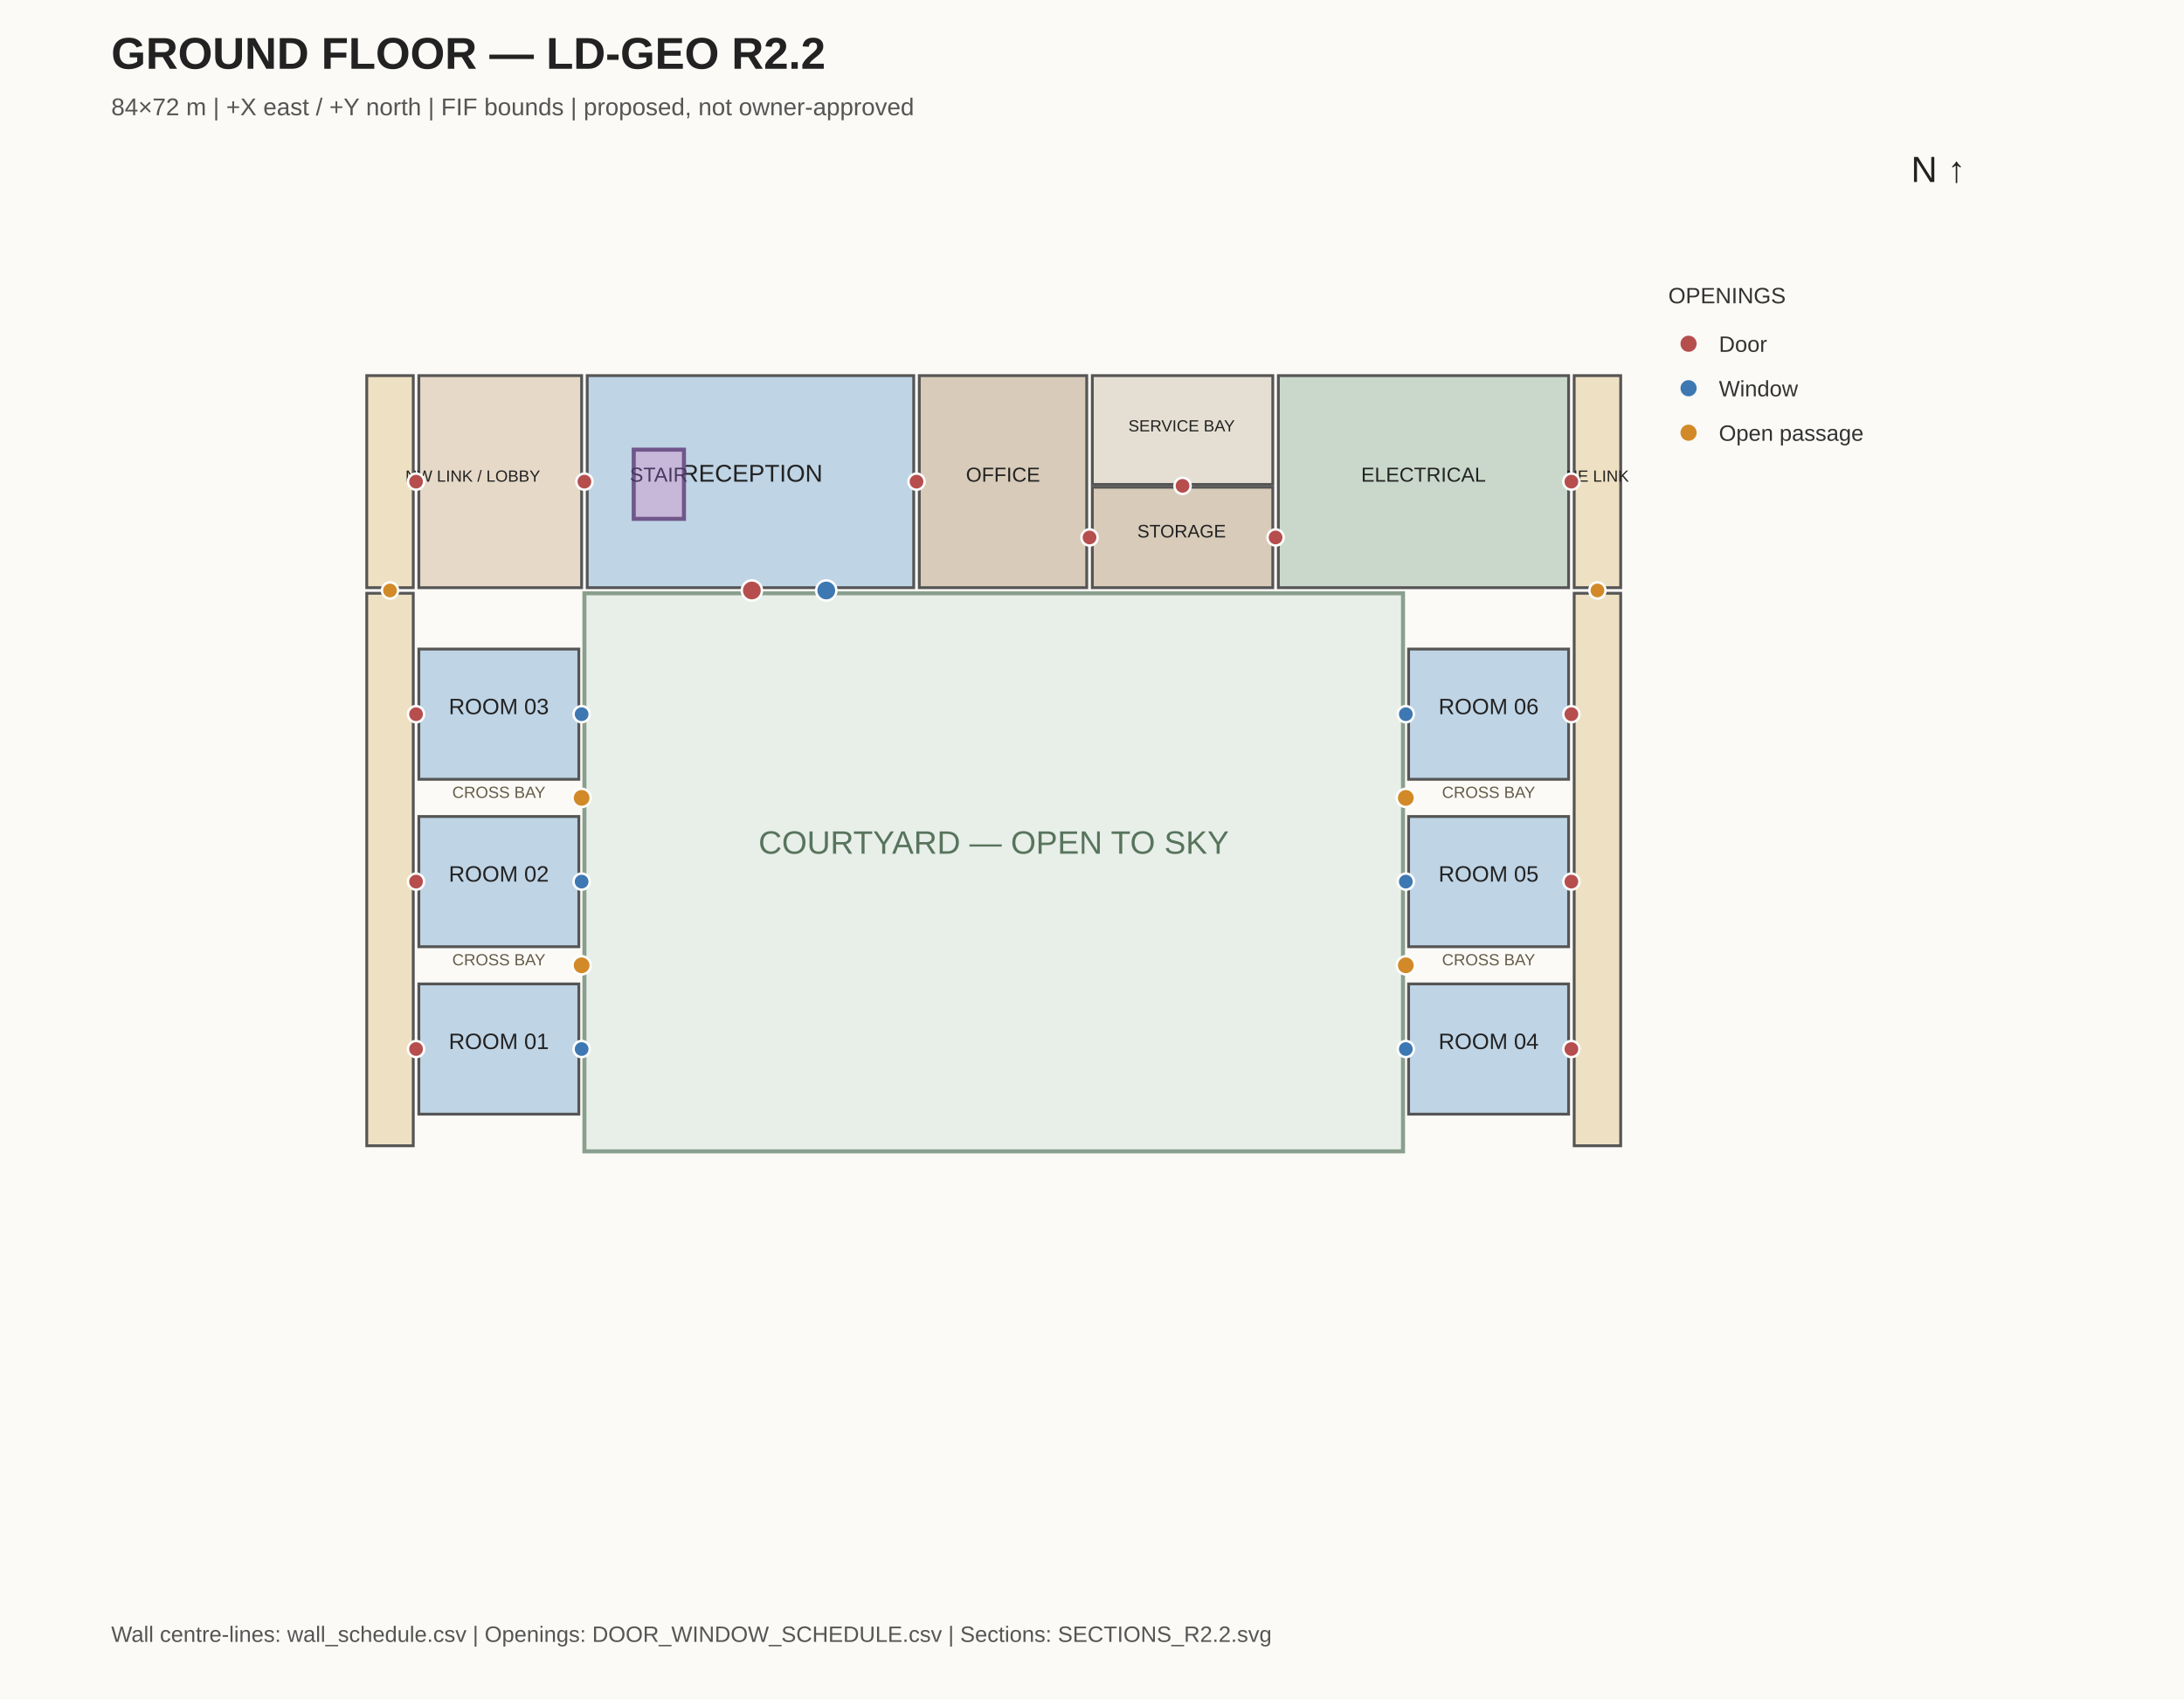
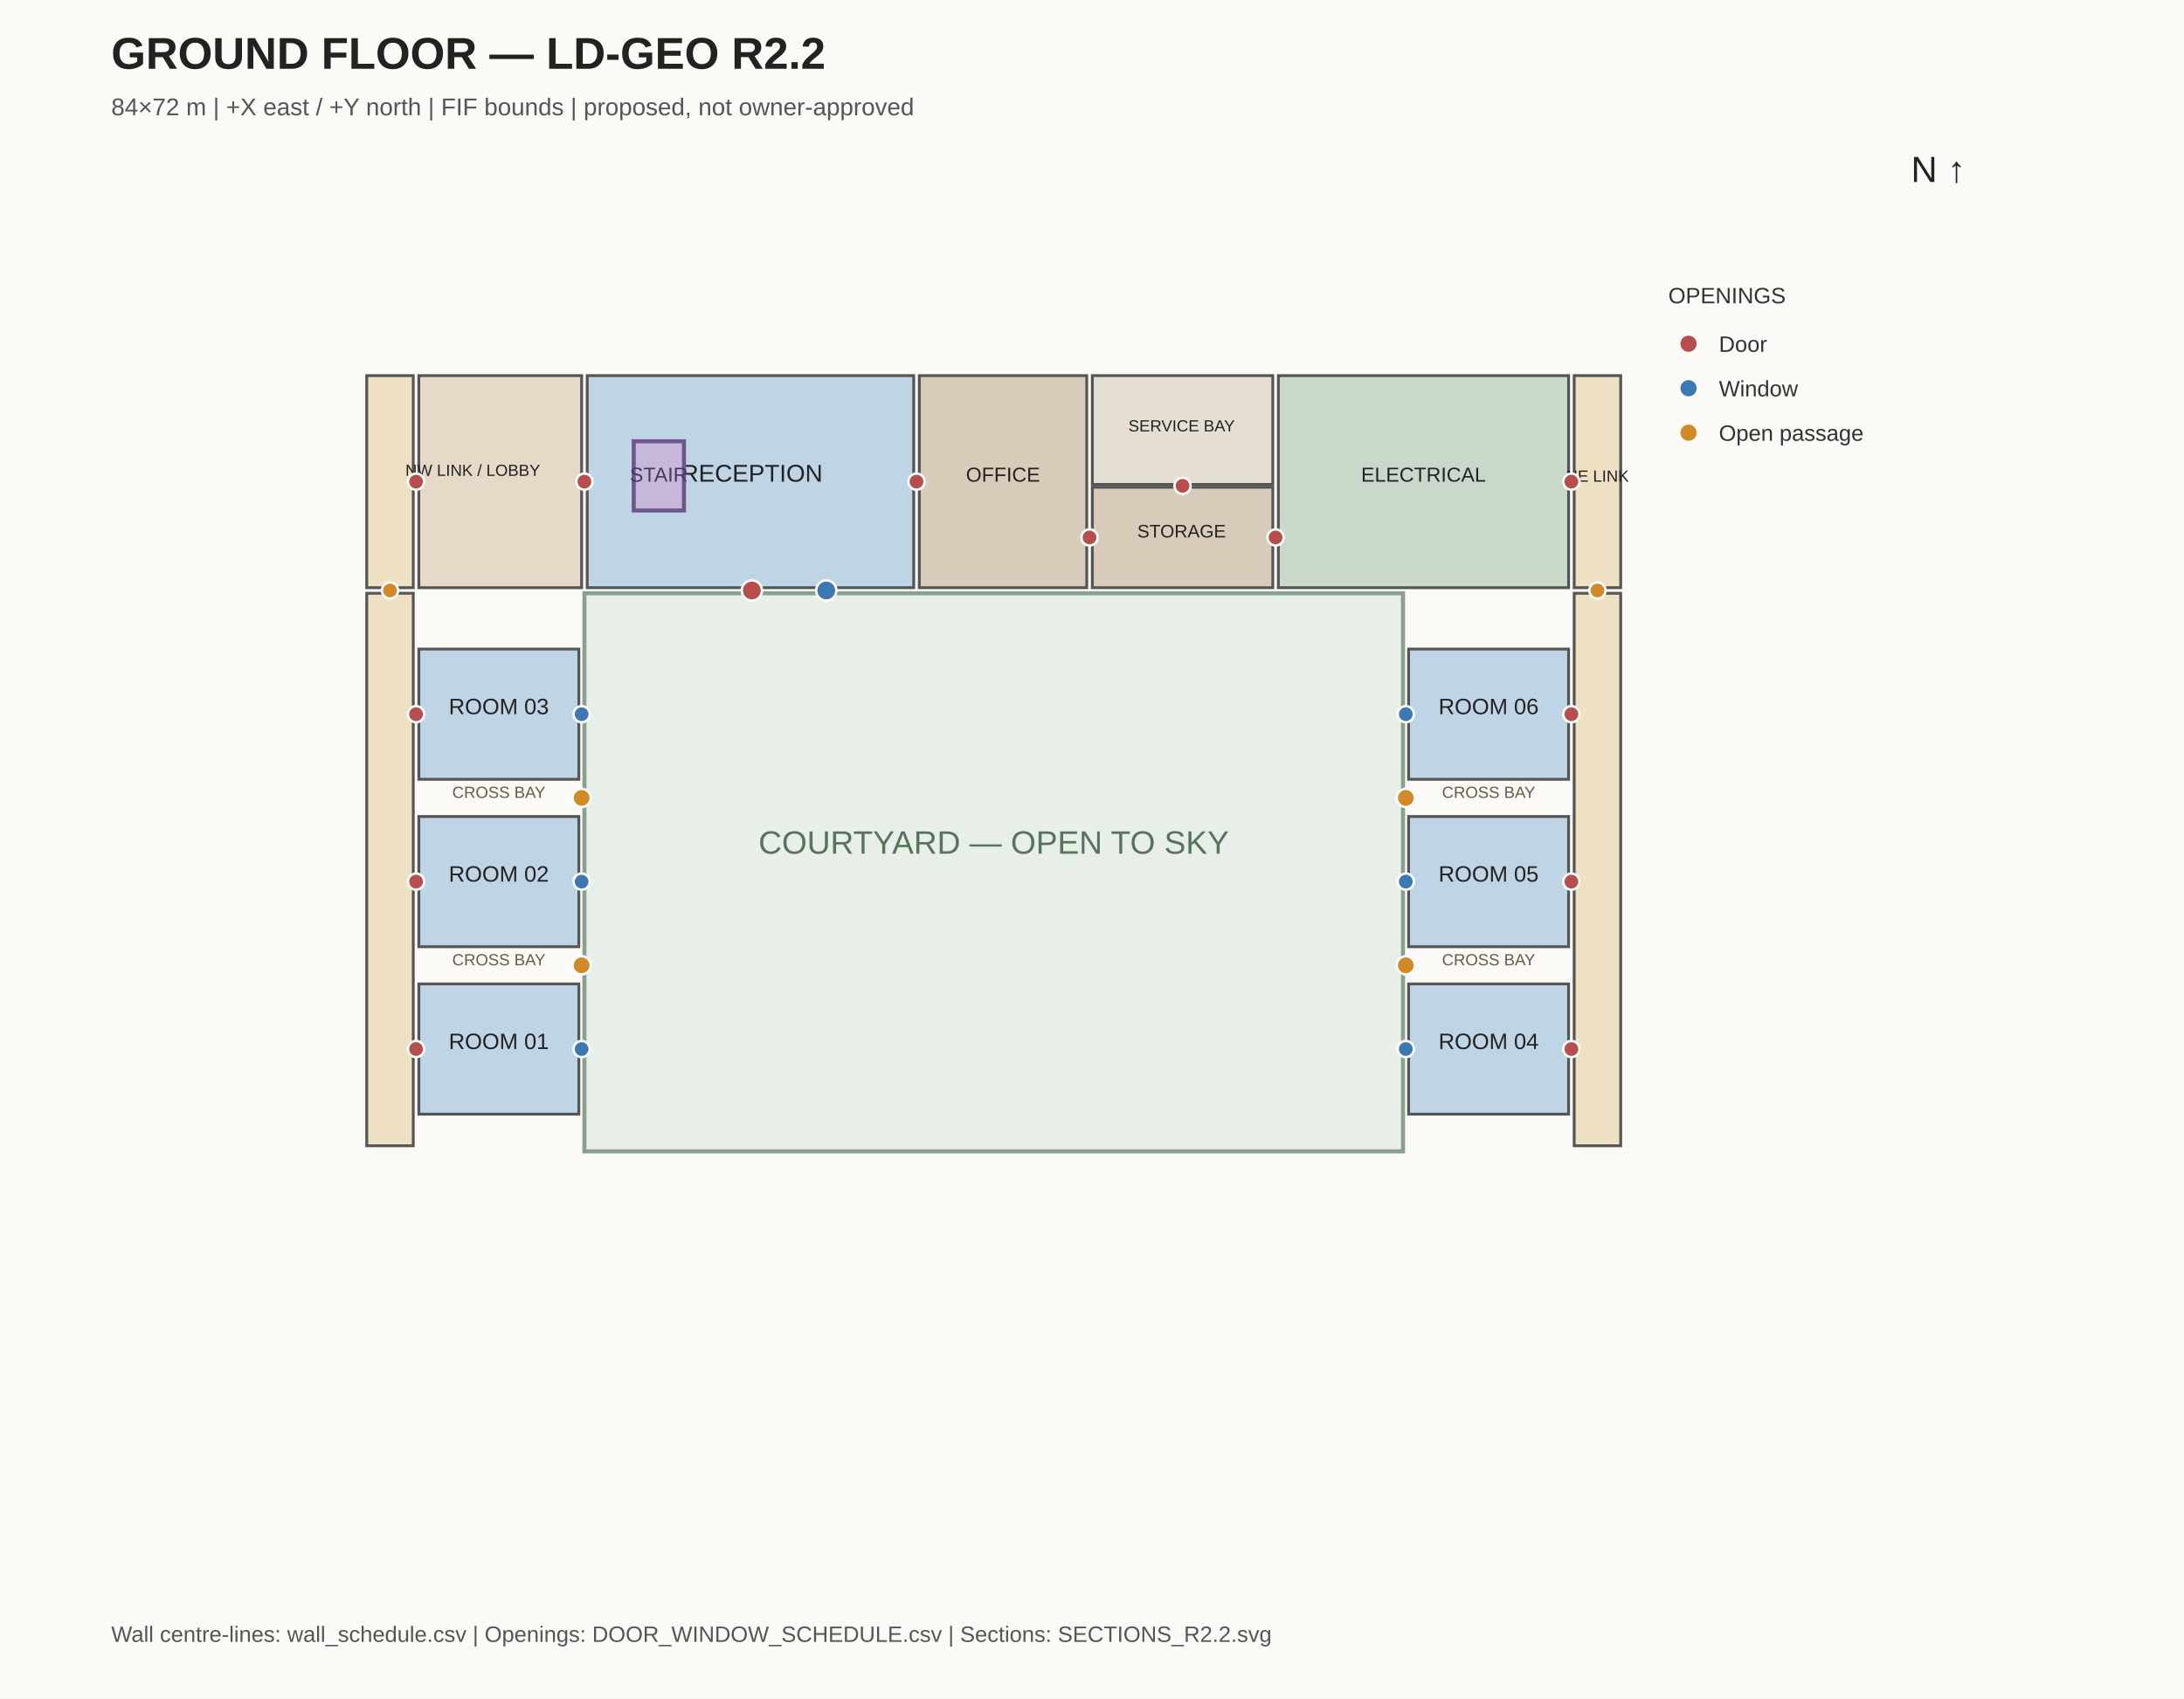
<svg xmlns="http://www.w3.org/2000/svg" width="1080" height="840" viewBox="0 0 1080 840">
  <rect width="100%" height="100%" fill="#fbfaf6" />
  <text x="55" y="34" font-family="Arial" font-size="22" font-weight="bold" fill="#222">GROUND FLOOR — LD-GEO R2.2</text>
  <text x="55" y="57" font-family="Arial" font-size="12" fill="#555">84×72 m | +X east / +Y north | FIF bounds | proposed, not owner-approved</text>
  <path d="MM178.6 569.4 L289 569.4 L289 293.4 L693.8 293.4 L693.8 569.4 L804.2 569.4 L804.2 183 L178.6 183 Z" fill="#d7d2c7" stroke="#222" stroke-width="3" />
  <rect x="289" y="293.4" width="404.8" height="276" fill="#e7efe8" stroke="#8a9f8d" stroke-width="2" />
  <text x="491.4" y="422.2" font-family="Arial" font-size="16" fill="#58745d" text-anchor="middle">COURTYARD — OPEN TO SKY</text>
  <rect x="207.12" y="486.6" width="79.12" height="64.4" fill="#bfd4e5" stroke="#555" stroke-width="1.4" />
  <text x="246.68" y="518.8" font-family="Arial" font-size="11" fill="#222" text-anchor="middle">ROOM 01</text>
  <rect x="207.12" y="403.8" width="79.12" height="64.4" fill="#bfd4e5" stroke="#555" stroke-width="1.4" />
  <text x="246.68" y="436" font-family="Arial" font-size="11" fill="#222" text-anchor="middle">ROOM 02</text>
  <rect x="207.12" y="321" width="79.12" height="64.4" fill="#bfd4e5" stroke="#555" stroke-width="1.4" />
  <text x="246.68" y="353.2" font-family="Arial" font-size="11" fill="#222" text-anchor="middle">ROOM 03</text>
  <rect x="696.56" y="486.6" width="79.12" height="64.4" fill="#bfd4e5" stroke="#555" stroke-width="1.4" />
  <text x="736.12" y="518.8" font-family="Arial" font-size="11" fill="#222" text-anchor="middle">ROOM 04</text>
  <rect x="696.56" y="403.8" width="79.12" height="64.4" fill="#bfd4e5" stroke="#555" stroke-width="1.4" />
  <text x="736.12" y="436" font-family="Arial" font-size="11" fill="#222" text-anchor="middle">ROOM 05</text>
  <rect x="696.56" y="321" width="79.12" height="64.4" fill="#bfd4e5" stroke="#555" stroke-width="1.4" />
  <text x="736.12" y="353.2" font-family="Arial" font-size="11" fill="#222" text-anchor="middle">ROOM 06</text>
  <rect x="181.36" y="293.4" width="23" height="273.24" fill="#eee0c2" stroke="#555" stroke-width="1.4" />
  <rect x="778.44" y="293.4" width="23" height="273.24" fill="#eee0c2" stroke="#555" stroke-width="1.4" />
  <rect x="181.36" y="185.76" width="23" height="104.88" fill="#eee0c2" stroke="#555" stroke-width="1.4" />
  <rect x="207.12" y="185.76" width="80.5" height="104.88" fill="#e6d9c8" stroke="#555" stroke-width="1.4" />
  <rect x="290.38" y="185.76" width="161.46" height="104.88" fill="#bfd4e5" stroke="#555" stroke-width="1.4" />
  <rect x="454.6" y="185.76" width="82.8" height="104.88" fill="#d8cbb9" stroke="#555" stroke-width="1.4" />
  <rect x="540.16" y="240.96" width="89.24" height="49.68" fill="#d8cbb9" stroke="#555" stroke-width="1.4" />
  <rect x="540.16" y="185.76" width="89.24" height="53.82" fill="#e5dfd3" stroke="#555" stroke-width="1.4" />
  <rect x="632.16" y="185.76" width="143.52" height="104.88" fill="#c9d8ca" stroke="#555" stroke-width="1.4" />
  <rect x="778.44" y="185.76" width="23" height="104.88" fill="#eee0c2" stroke="#555" stroke-width="1.4" />
-   <text x="233.8" y="238.2" font-family="Arial" font-size="8" fill="#222" text-anchor="middle">NW LINK / LOBBY</text>
+   <text x="233.8" y="235.348" font-family="Arial" font-size="8" fill="#222" text-anchor="middle">NW LINK / LOBBY</text>
  <text x="371.8" y="238.2" font-family="Arial" font-size="12" fill="#222" text-anchor="middle">RECEPTION</text>
  <text x="496" y="238.2" font-family="Arial" font-size="10" fill="#222" text-anchor="middle">OFFICE</text>
  <text x="584.32" y="265.8" font-family="Arial" font-size="9" fill="#222" text-anchor="middle">STORAGE</text>
  <text x="584.32" y="213.36" font-family="Arial" font-size="8" fill="#222" text-anchor="middle">SERVICE BAY</text>
  <text x="703.92" y="238.2" font-family="Arial" font-size="10" fill="#222" text-anchor="middle">ELECTRICAL</text>
  <text x="789.94" y="238.2" font-family="Arial" font-size="8" fill="#222" text-anchor="middle">NE LINK</text>
-   <rect x="313.38" y="222.376" width="24.84" height="34.224" fill="#c7b7d9" stroke="#70578b" stroke-width="2" />
+   <rect x="313.38" y="218.236" width="24.84" height="34.224" fill="#c7b7d9" stroke="#70578b" stroke-width="2" />
  <text x="325.8" y="238.2" font-family="Arial" font-size="10" fill="#49375f" text-anchor="middle">STAIR</text>
  <text x="246.68" y="477.4" font-family="Arial" font-size="8" fill="#655b49" text-anchor="middle">CROSS BAY</text>
  <text x="736.12" y="477.4" font-family="Arial" font-size="8" fill="#655b49" text-anchor="middle">CROSS BAY</text>
  <text x="246.68" y="394.6" font-family="Arial" font-size="8" fill="#655b49" text-anchor="middle">CROSS BAY</text>
  <text x="736.12" y="394.6" font-family="Arial" font-size="8" fill="#655b49" text-anchor="middle">CROSS BAY</text>
  <text x="945" y="90" font-family="Arial" font-size="18" fill="#222">N ↑</text>
  <text x="55" y="812" font-family="Arial" font-size="11" fill="#555">Wall centre-lines: wall_schedule.csv | Openings: DOOR_WINDOW_SCHEDULE.csv | Sections: SECTIONS_R2.2.svg</text>
  <circle cx="205.74" cy="518.8" r="4" fill="#b64e4e" stroke="#fff" stroke-width="1.2" />
  <circle cx="777.06" cy="518.8" r="4" fill="#b64e4e" stroke="#fff" stroke-width="1.2" />
  <circle cx="287.62" cy="518.8" r="4" fill="#3e78b2" stroke="#fff" stroke-width="1.2" />
  <circle cx="695.18" cy="518.8" r="4" fill="#3e78b2" stroke="#fff" stroke-width="1.2" />
  <circle cx="205.74" cy="436" r="4" fill="#b64e4e" stroke="#fff" stroke-width="1.2" />
  <circle cx="777.06" cy="436" r="4" fill="#b64e4e" stroke="#fff" stroke-width="1.2" />
  <circle cx="287.62" cy="436" r="4" fill="#3e78b2" stroke="#fff" stroke-width="1.2" />
  <circle cx="695.18" cy="436" r="4" fill="#3e78b2" stroke="#fff" stroke-width="1.2" />
  <circle cx="205.74" cy="353.2" r="4" fill="#b64e4e" stroke="#fff" stroke-width="1.2" />
  <circle cx="777.06" cy="353.2" r="4" fill="#b64e4e" stroke="#fff" stroke-width="1.2" />
  <circle cx="287.62" cy="353.2" r="4" fill="#3e78b2" stroke="#fff" stroke-width="1.2" />
  <circle cx="695.18" cy="353.2" r="4" fill="#3e78b2" stroke="#fff" stroke-width="1.2" />
  <circle cx="371.8" cy="292.02" r="5" fill="#b64e4e" stroke="#fff" stroke-width="1.2" />
  <circle cx="408.6" cy="292.02" r="5" fill="#3e78b2" stroke="#fff" stroke-width="1.2" />
  <circle cx="453.22" cy="238.2" r="4" fill="#b64e4e" stroke="#fff" stroke-width="1.2" />
  <circle cx="538.78" cy="265.8" r="4" fill="#b64e4e" stroke="#fff" stroke-width="1.2" />
  <circle cx="630.78" cy="265.8" r="4" fill="#b64e4e" stroke="#fff" stroke-width="1.2" />
  <circle cx="289" cy="238.2" r="4" fill="#b64e4e" stroke="#fff" stroke-width="1.2" />
  <circle cx="192.86" cy="292.02" r="4" fill="#d28a28" stroke="#fff" stroke-width="1.2" />
  <circle cx="789.94" cy="292.02" r="4" fill="#d28a28" stroke="#fff" stroke-width="1.2" />
  <circle cx="777.06" cy="238.2" r="4" fill="#b64e4e" stroke="#fff" stroke-width="1.2" />
  <circle cx="205.74" cy="238.2" r="4" fill="#b64e4e" stroke="#fff" stroke-width="1.2" />
  <circle cx="584.78" cy="240.27" r="4" fill="#b64e4e" stroke="#fff" stroke-width="1.2" />
  <circle cx="287.62" cy="477.4" r="4.5" fill="#d28a28" stroke="#fff" stroke-width="1.2" />
  <circle cx="287.62" cy="394.6" r="4.5" fill="#d28a28" stroke="#fff" stroke-width="1.2" />
  <circle cx="695.18" cy="477.4" r="4.5" fill="#d28a28" stroke="#fff" stroke-width="1.2" />
  <circle cx="695.18" cy="394.6" r="4.5" fill="#d28a28" stroke="#fff" stroke-width="1.2" />
  <g font-family="Arial" font-size="11" fill="#333">
    <text x="825" y="150">OPENINGS</text>
    <circle cx="835" cy="170" r="4" fill="#b64e4e" />
    <text x="850" y="174">Door</text>
    <circle cx="835" cy="192" r="4" fill="#3e78b2" />
    <text x="850" y="196">Window</text>
    <circle cx="835" cy="214" r="4" fill="#d28a28" />
    <text x="850" y="218">Open passage</text>
  </g>
</svg>
